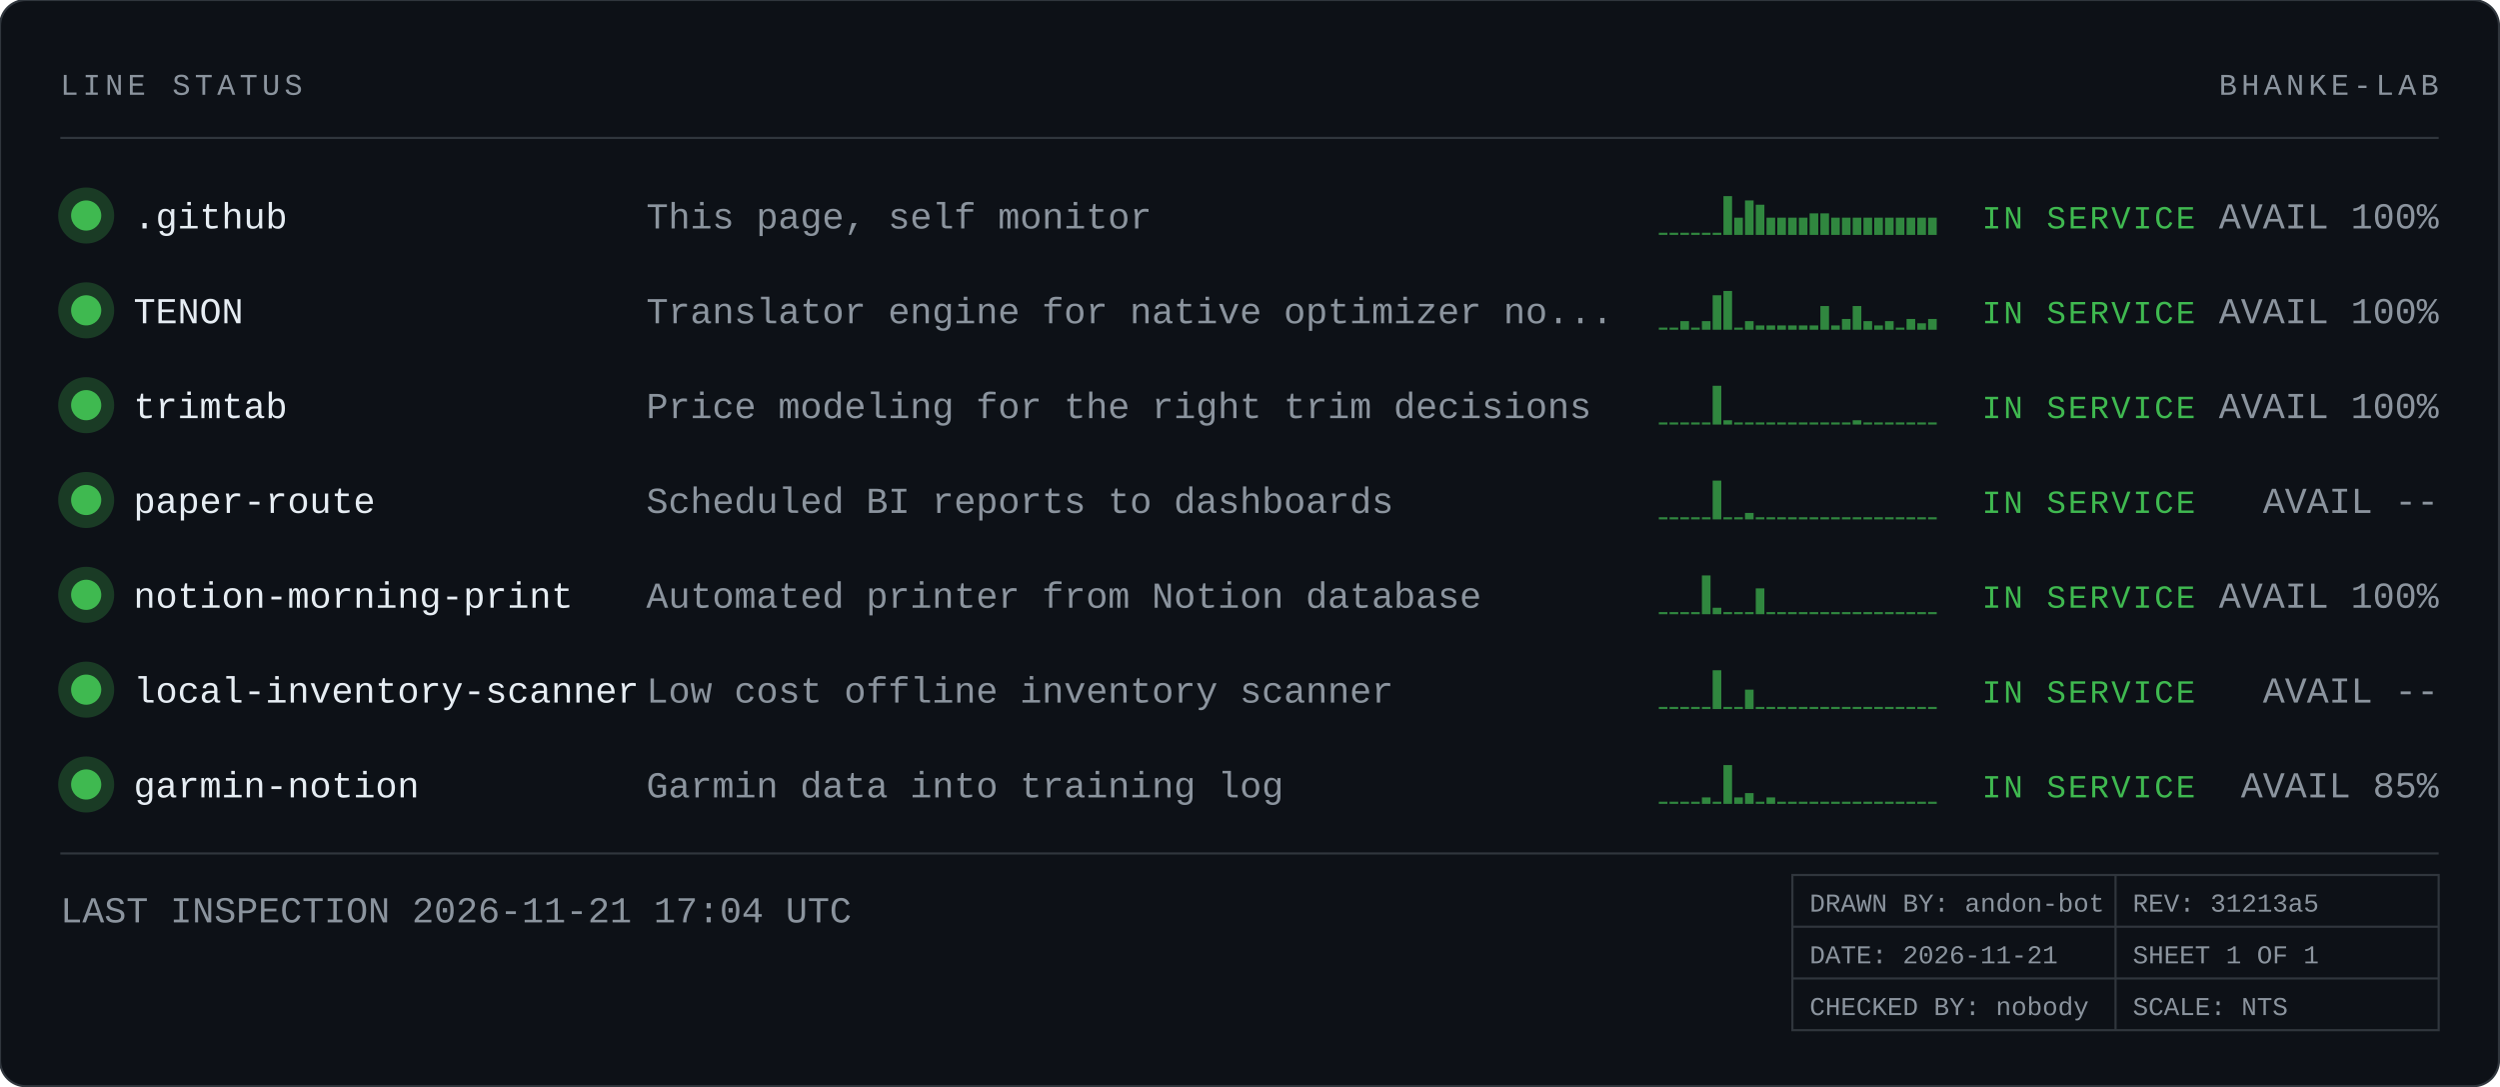
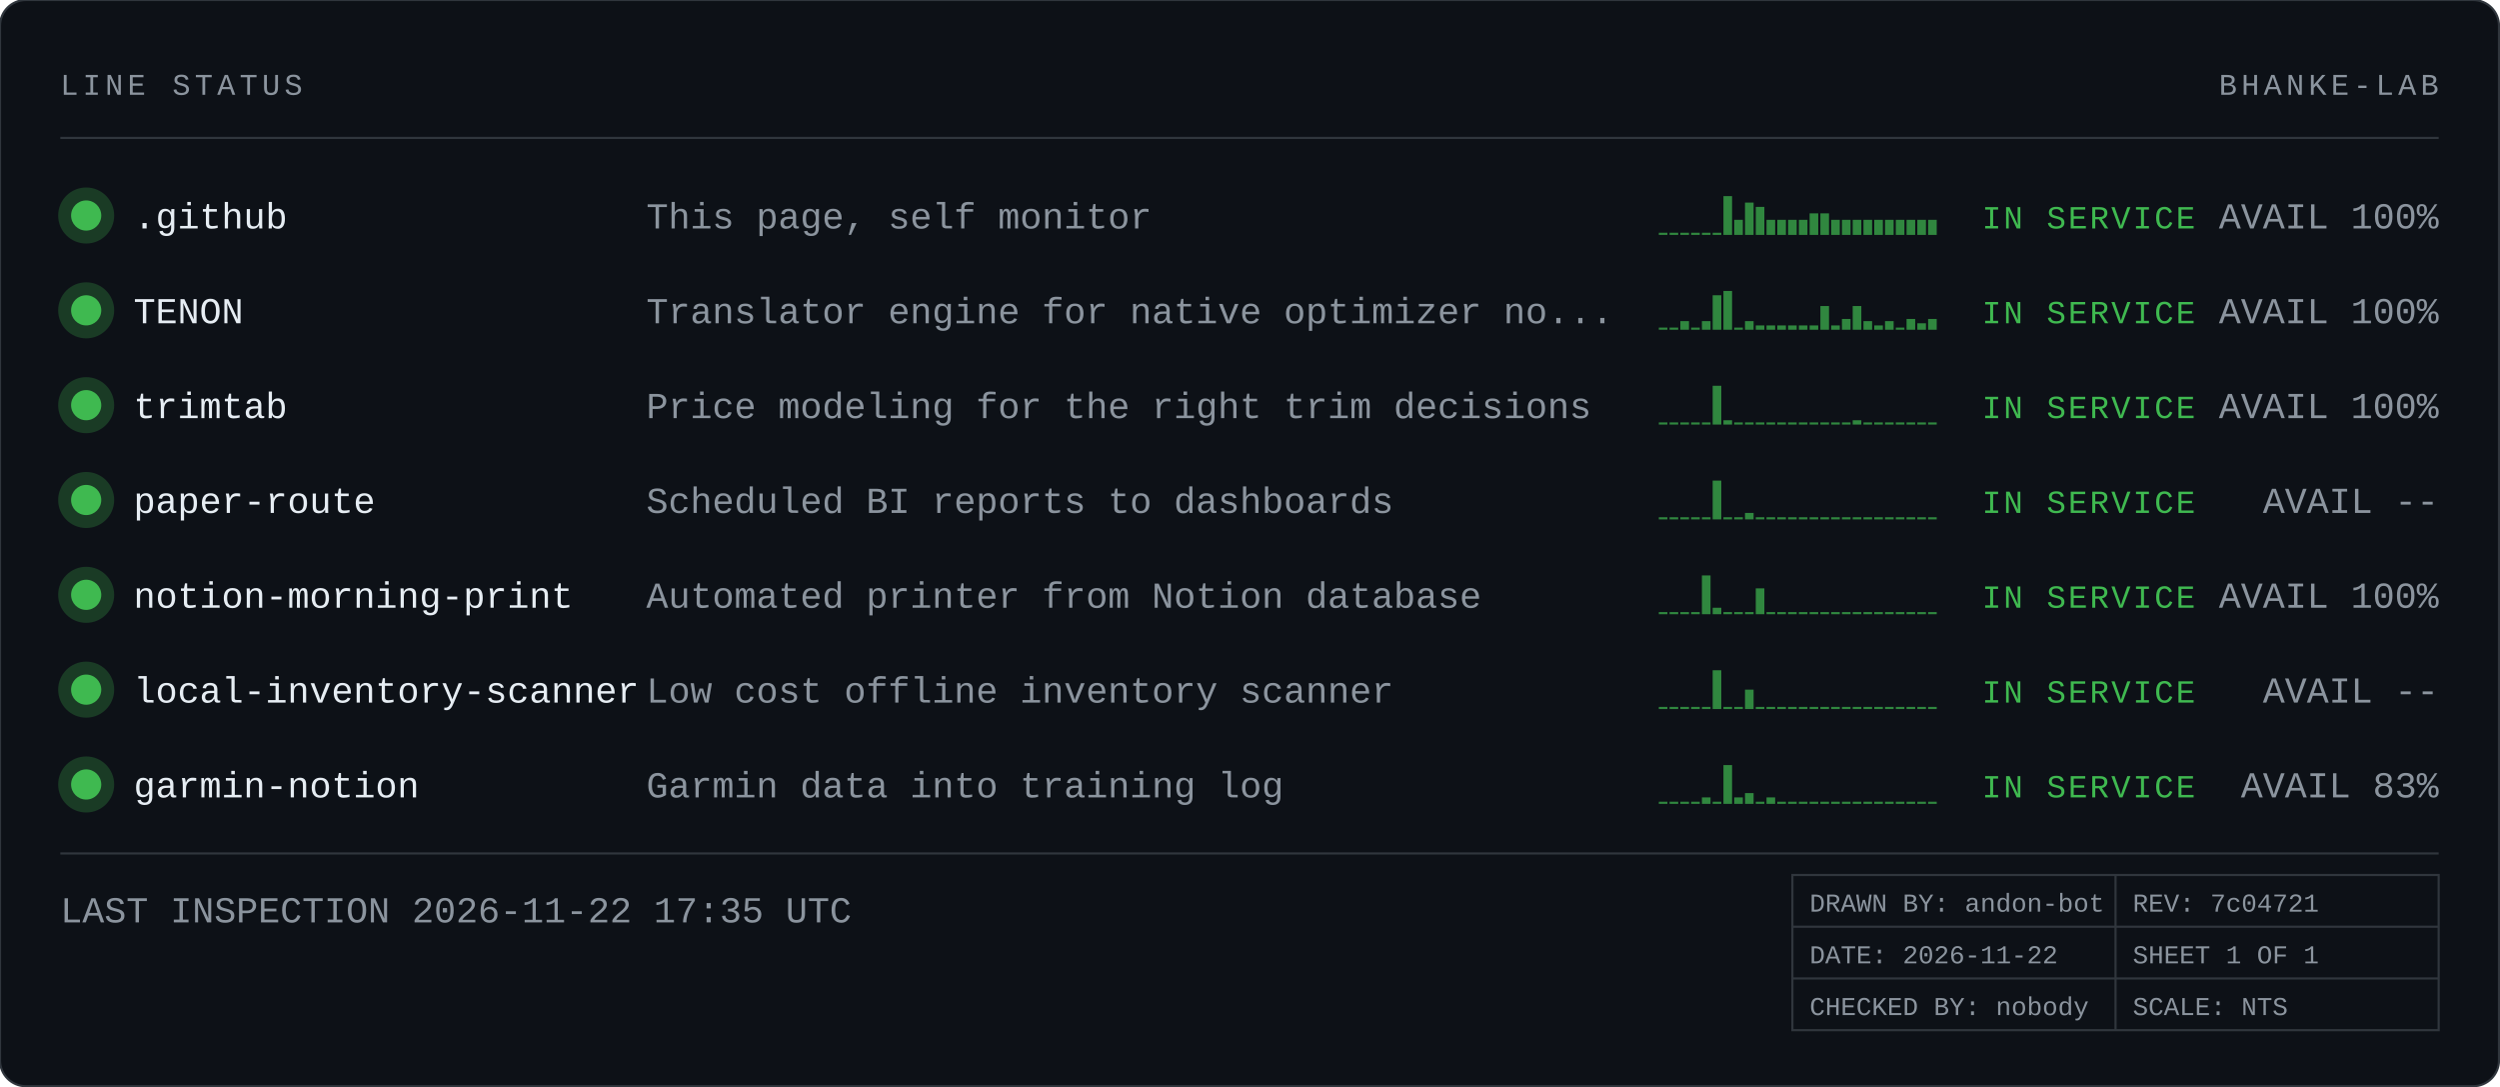
<svg xmlns="http://www.w3.org/2000/svg" width="1160" height="504" viewBox="0 0 1160 504" role="img" aria-label="Andon board">
  <style>
text { font-family: Consolas, 'Courier New', monospace; font-size: 17px; }
.hd { fill: #8b949e; font-size: 14px; letter-spacing: 2px; }
.name { fill: #e6edf3; }
.dim { fill: #8b949e; }
.st { font-size: 15px; letter-spacing: 1px; }
.tb { fill: #8b949e; font-size: 12px; }
</style>
  <rect x="0" y="0" width="1160" height="504" rx="12" fill="#0d1117" stroke="#30363d" />
  <text x="28" y="44" class="hd">LINE STATUS</text>
  <text x="1132" y="44" class="hd" text-anchor="end">BHANKE-LAB</text>
  <line x1="28" y1="64" x2="1132" y2="64" stroke="#30363d" />
  <circle cx="40" cy="100" r="13" fill="#3fb950" opacity="0.25" />
  <circle cx="40" cy="100" r="7" fill="#3fb950" />
  <text x="62" y="106" class="name">.github</text>
  <text x="300" y="106" class="dim">This page, self monitor</text>
  <rect x="770" y="108" width="4" height="1" fill="#3fb950" opacity="0.7" />
  <rect x="775" y="108" width="4" height="1" fill="#3fb950" opacity="0.7" />
  <rect x="780" y="108" width="4" height="1" fill="#3fb950" opacity="0.7" />
  <rect x="785" y="108" width="4" height="1" fill="#3fb950" opacity="0.7" />
  <rect x="790" y="108" width="4" height="1" fill="#3fb950" opacity="0.7" />
  <rect x="795" y="108" width="4" height="1" fill="#3fb950" opacity="0.7" />
  <rect x="800" y="91" width="4" height="18" fill="#3fb950" opacity="0.7" />
-   <rect x="805" y="101" width="4" height="8" fill="#3fb950" opacity="0.7" />
-   <rect x="810" y="93" width="4" height="16" fill="#3fb950" opacity="0.7" />
-   <rect x="815" y="95" width="4" height="14" fill="#3fb950" opacity="0.7" />
-   <rect x="820" y="101" width="4" height="8" fill="#3fb950" opacity="0.7" />
-   <rect x="825" y="101" width="4" height="8" fill="#3fb950" opacity="0.7" />
-   <rect x="830" y="101" width="4" height="8" fill="#3fb950" opacity="0.7" />
-   <rect x="835" y="101" width="4" height="8" fill="#3fb950" opacity="0.7" />
+   <rect x="805" y="102" width="4" height="7" fill="#3fb950" opacity="0.7" />
+   <rect x="810" y="94" width="4" height="15" fill="#3fb950" opacity="0.7" />
+   <rect x="815" y="96" width="4" height="13" fill="#3fb950" opacity="0.7" />
+   <rect x="820" y="102" width="4" height="7" fill="#3fb950" opacity="0.7" />
+   <rect x="825" y="102" width="4" height="7" fill="#3fb950" opacity="0.7" />
+   <rect x="830" y="102" width="4" height="7" fill="#3fb950" opacity="0.7" />
+   <rect x="835" y="102" width="4" height="7" fill="#3fb950" opacity="0.7" />
  <rect x="840" y="99" width="4" height="10" fill="#3fb950" opacity="0.7" />
  <rect x="845" y="99" width="4" height="10" fill="#3fb950" opacity="0.7" />
-   <rect x="850" y="101" width="4" height="8" fill="#3fb950" opacity="0.7" />
-   <rect x="855" y="101" width="4" height="8" fill="#3fb950" opacity="0.7" />
-   <rect x="860" y="101" width="4" height="8" fill="#3fb950" opacity="0.7" />
-   <rect x="865" y="101" width="4" height="8" fill="#3fb950" opacity="0.7" />
-   <rect x="870" y="101" width="4" height="8" fill="#3fb950" opacity="0.7" />
-   <rect x="875" y="101" width="4" height="8" fill="#3fb950" opacity="0.7" />
-   <rect x="880" y="101" width="4" height="8" fill="#3fb950" opacity="0.7" />
-   <rect x="885" y="101" width="4" height="8" fill="#3fb950" opacity="0.7" />
-   <rect x="890" y="101" width="4" height="8" fill="#3fb950" opacity="0.7" />
-   <rect x="895" y="101" width="4" height="8" fill="#3fb950" opacity="0.7" />
+   <rect x="850" y="102" width="4" height="7" fill="#3fb950" opacity="0.7" />
+   <rect x="855" y="102" width="4" height="7" fill="#3fb950" opacity="0.7" />
+   <rect x="860" y="102" width="4" height="7" fill="#3fb950" opacity="0.7" />
+   <rect x="865" y="102" width="4" height="7" fill="#3fb950" opacity="0.7" />
+   <rect x="870" y="102" width="4" height="7" fill="#3fb950" opacity="0.7" />
+   <rect x="875" y="102" width="4" height="7" fill="#3fb950" opacity="0.7" />
+   <rect x="880" y="102" width="4" height="7" fill="#3fb950" opacity="0.7" />
+   <rect x="885" y="102" width="4" height="7" fill="#3fb950" opacity="0.7" />
+   <rect x="890" y="102" width="4" height="7" fill="#3fb950" opacity="0.7" />
+   <rect x="895" y="102" width="4" height="7" fill="#3fb950" opacity="0.7" />
  <text x="920" y="106" class="st" fill="#3fb950">IN SERVICE</text>
  <text x="1132" y="106" class="dim" text-anchor="end">AVAIL 100%</text>
  <circle cx="40" cy="144" r="13" fill="#3fb950" opacity="0.25" />
  <circle cx="40" cy="144" r="7" fill="#3fb950" />
  <text x="62" y="150" class="name">TENON</text>
  <text x="300" y="150" class="dim">Translator engine for native optimizer no...</text>
  <rect x="770" y="152" width="4" height="1" fill="#3fb950" opacity="0.7" />
  <rect x="775" y="152" width="4" height="1" fill="#3fb950" opacity="0.7" />
  <rect x="780" y="149" width="4" height="4" fill="#3fb950" opacity="0.7" />
  <rect x="785" y="152" width="4" height="1" fill="#3fb950" opacity="0.7" />
  <rect x="790" y="149" width="4" height="4" fill="#3fb950" opacity="0.7" />
  <rect x="795" y="137" width="4" height="16" fill="#3fb950" opacity="0.7" />
  <rect x="800" y="135" width="4" height="18" fill="#3fb950" opacity="0.7" />
  <rect x="805" y="152" width="4" height="1" fill="#3fb950" opacity="0.7" />
  <rect x="810" y="149" width="4" height="4" fill="#3fb950" opacity="0.7" />
  <rect x="815" y="151" width="4" height="2" fill="#3fb950" opacity="0.7" />
  <rect x="820" y="151" width="4" height="2" fill="#3fb950" opacity="0.7" />
  <rect x="825" y="151" width="4" height="2" fill="#3fb950" opacity="0.7" />
  <rect x="830" y="151" width="4" height="2" fill="#3fb950" opacity="0.7" />
  <rect x="835" y="151" width="4" height="2" fill="#3fb950" opacity="0.7" />
  <rect x="840" y="151" width="4" height="2" fill="#3fb950" opacity="0.7" />
  <rect x="845" y="142" width="4" height="11" fill="#3fb950" opacity="0.7" />
  <rect x="850" y="151" width="4" height="2" fill="#3fb950" opacity="0.7" />
  <rect x="855" y="148" width="4" height="5" fill="#3fb950" opacity="0.7" />
  <rect x="860" y="142" width="4" height="11" fill="#3fb950" opacity="0.7" />
  <rect x="865" y="149" width="4" height="4" fill="#3fb950" opacity="0.7" />
  <rect x="870" y="151" width="4" height="2" fill="#3fb950" opacity="0.7" />
  <rect x="875" y="149" width="4" height="4" fill="#3fb950" opacity="0.7" />
  <rect x="880" y="152" width="4" height="1" fill="#3fb950" opacity="0.7" />
  <rect x="885" y="148" width="4" height="5" fill="#3fb950" opacity="0.7" />
  <rect x="890" y="150" width="4" height="3" fill="#3fb950" opacity="0.7" />
  <rect x="895" y="148" width="4" height="5" fill="#3fb950" opacity="0.7" />
  <text x="920" y="150" class="st" fill="#3fb950">IN SERVICE</text>
  <text x="1132" y="150" class="dim" text-anchor="end">AVAIL 100%</text>
  <circle cx="40" cy="188" r="13" fill="#3fb950" opacity="0.25" />
  <circle cx="40" cy="188" r="7" fill="#3fb950" />
  <text x="62" y="194" class="name">trimtab</text>
  <text x="300" y="194" class="dim">Price modeling for the right trim decisions</text>
  <rect x="770" y="196" width="4" height="1" fill="#3fb950" opacity="0.7" />
  <rect x="775" y="196" width="4" height="1" fill="#3fb950" opacity="0.7" />
  <rect x="780" y="196" width="4" height="1" fill="#3fb950" opacity="0.7" />
  <rect x="785" y="196" width="4" height="1" fill="#3fb950" opacity="0.7" />
  <rect x="790" y="196" width="4" height="1" fill="#3fb950" opacity="0.7" />
  <rect x="795" y="179" width="4" height="18" fill="#3fb950" opacity="0.7" />
  <rect x="800" y="195" width="4" height="2" fill="#3fb950" opacity="0.7" />
  <rect x="805" y="196" width="4" height="1" fill="#3fb950" opacity="0.7" />
  <rect x="810" y="196" width="4" height="1" fill="#3fb950" opacity="0.7" />
  <rect x="815" y="196" width="4" height="1" fill="#3fb950" opacity="0.7" />
  <rect x="820" y="196" width="4" height="1" fill="#3fb950" opacity="0.7" />
  <rect x="825" y="196" width="4" height="1" fill="#3fb950" opacity="0.7" />
  <rect x="830" y="196" width="4" height="1" fill="#3fb950" opacity="0.7" />
  <rect x="835" y="196" width="4" height="1" fill="#3fb950" opacity="0.7" />
  <rect x="840" y="196" width="4" height="1" fill="#3fb950" opacity="0.7" />
  <rect x="845" y="196" width="4" height="1" fill="#3fb950" opacity="0.7" />
  <rect x="850" y="196" width="4" height="1" fill="#3fb950" opacity="0.7" />
  <rect x="855" y="196" width="4" height="1" fill="#3fb950" opacity="0.7" />
  <rect x="860" y="195" width="4" height="2" fill="#3fb950" opacity="0.7" />
  <rect x="865" y="196" width="4" height="1" fill="#3fb950" opacity="0.7" />
  <rect x="870" y="196" width="4" height="1" fill="#3fb950" opacity="0.7" />
  <rect x="875" y="196" width="4" height="1" fill="#3fb950" opacity="0.7" />
  <rect x="880" y="196" width="4" height="1" fill="#3fb950" opacity="0.7" />
  <rect x="885" y="196" width="4" height="1" fill="#3fb950" opacity="0.7" />
  <rect x="890" y="196" width="4" height="1" fill="#3fb950" opacity="0.7" />
  <rect x="895" y="196" width="4" height="1" fill="#3fb950" opacity="0.7" />
  <text x="920" y="194" class="st" fill="#3fb950">IN SERVICE</text>
  <text x="1132" y="194" class="dim" text-anchor="end">AVAIL 100%</text>
  <circle cx="40" cy="232" r="13" fill="#3fb950" opacity="0.25" />
  <circle cx="40" cy="232" r="7" fill="#3fb950" />
  <text x="62" y="238" class="name">paper-route</text>
  <text x="300" y="238" class="dim">Scheduled BI reports to dashboards</text>
  <rect x="770" y="240" width="4" height="1" fill="#3fb950" opacity="0.7" />
  <rect x="775" y="240" width="4" height="1" fill="#3fb950" opacity="0.7" />
  <rect x="780" y="240" width="4" height="1" fill="#3fb950" opacity="0.7" />
  <rect x="785" y="240" width="4" height="1" fill="#3fb950" opacity="0.7" />
  <rect x="790" y="240" width="4" height="1" fill="#3fb950" opacity="0.7" />
  <rect x="795" y="223" width="4" height="18" fill="#3fb950" opacity="0.7" />
  <rect x="800" y="240" width="4" height="1" fill="#3fb950" opacity="0.7" />
  <rect x="805" y="240" width="4" height="1" fill="#3fb950" opacity="0.7" />
  <rect x="810" y="238" width="4" height="3" fill="#3fb950" opacity="0.7" />
  <rect x="815" y="240" width="4" height="1" fill="#3fb950" opacity="0.7" />
  <rect x="820" y="240" width="4" height="1" fill="#3fb950" opacity="0.7" />
  <rect x="825" y="240" width="4" height="1" fill="#3fb950" opacity="0.7" />
  <rect x="830" y="240" width="4" height="1" fill="#3fb950" opacity="0.7" />
  <rect x="835" y="240" width="4" height="1" fill="#3fb950" opacity="0.7" />
  <rect x="840" y="240" width="4" height="1" fill="#3fb950" opacity="0.7" />
  <rect x="845" y="240" width="4" height="1" fill="#3fb950" opacity="0.7" />
  <rect x="850" y="240" width="4" height="1" fill="#3fb950" opacity="0.7" />
  <rect x="855" y="240" width="4" height="1" fill="#3fb950" opacity="0.7" />
  <rect x="860" y="240" width="4" height="1" fill="#3fb950" opacity="0.7" />
  <rect x="865" y="240" width="4" height="1" fill="#3fb950" opacity="0.7" />
  <rect x="870" y="240" width="4" height="1" fill="#3fb950" opacity="0.7" />
  <rect x="875" y="240" width="4" height="1" fill="#3fb950" opacity="0.7" />
  <rect x="880" y="240" width="4" height="1" fill="#3fb950" opacity="0.7" />
  <rect x="885" y="240" width="4" height="1" fill="#3fb950" opacity="0.7" />
  <rect x="890" y="240" width="4" height="1" fill="#3fb950" opacity="0.7" />
  <rect x="895" y="240" width="4" height="1" fill="#3fb950" opacity="0.7" />
  <text x="920" y="238" class="st" fill="#3fb950">IN SERVICE</text>
  <text x="1132" y="238" class="dim" text-anchor="end">AVAIL --</text>
  <circle cx="40" cy="276" r="13" fill="#3fb950" opacity="0.25" />
  <circle cx="40" cy="276" r="7" fill="#3fb950" />
  <text x="62" y="282" class="name">notion-morning-print</text>
  <text x="300" y="282" class="dim">Automated printer from Notion database</text>
  <rect x="770" y="284" width="4" height="1" fill="#3fb950" opacity="0.7" />
  <rect x="775" y="284" width="4" height="1" fill="#3fb950" opacity="0.7" />
  <rect x="780" y="284" width="4" height="1" fill="#3fb950" opacity="0.7" />
  <rect x="785" y="284" width="4" height="1" fill="#3fb950" opacity="0.7" />
  <rect x="790" y="267" width="4" height="18" fill="#3fb950" opacity="0.7" />
  <rect x="795" y="282" width="4" height="3" fill="#3fb950" opacity="0.7" />
  <rect x="800" y="284" width="4" height="1" fill="#3fb950" opacity="0.7" />
  <rect x="805" y="284" width="4" height="1" fill="#3fb950" opacity="0.7" />
  <rect x="810" y="284" width="4" height="1" fill="#3fb950" opacity="0.7" />
  <rect x="815" y="273" width="4" height="12" fill="#3fb950" opacity="0.7" />
  <rect x="820" y="284" width="4" height="1" fill="#3fb950" opacity="0.7" />
  <rect x="825" y="284" width="4" height="1" fill="#3fb950" opacity="0.7" />
  <rect x="830" y="284" width="4" height="1" fill="#3fb950" opacity="0.7" />
  <rect x="835" y="284" width="4" height="1" fill="#3fb950" opacity="0.7" />
  <rect x="840" y="284" width="4" height="1" fill="#3fb950" opacity="0.7" />
  <rect x="845" y="284" width="4" height="1" fill="#3fb950" opacity="0.7" />
  <rect x="850" y="284" width="4" height="1" fill="#3fb950" opacity="0.7" />
  <rect x="855" y="284" width="4" height="1" fill="#3fb950" opacity="0.7" />
  <rect x="860" y="284" width="4" height="1" fill="#3fb950" opacity="0.7" />
  <rect x="865" y="284" width="4" height="1" fill="#3fb950" opacity="0.7" />
  <rect x="870" y="284" width="4" height="1" fill="#3fb950" opacity="0.7" />
  <rect x="875" y="284" width="4" height="1" fill="#3fb950" opacity="0.7" />
  <rect x="880" y="284" width="4" height="1" fill="#3fb950" opacity="0.7" />
  <rect x="885" y="284" width="4" height="1" fill="#3fb950" opacity="0.7" />
  <rect x="890" y="284" width="4" height="1" fill="#3fb950" opacity="0.7" />
  <rect x="895" y="284" width="4" height="1" fill="#3fb950" opacity="0.7" />
  <text x="920" y="282" class="st" fill="#3fb950">IN SERVICE</text>
  <text x="1132" y="282" class="dim" text-anchor="end">AVAIL 100%</text>
  <circle cx="40" cy="320" r="13" fill="#3fb950" opacity="0.25" />
  <circle cx="40" cy="320" r="7" fill="#3fb950" />
  <text x="62" y="326" class="name">local-inventory-scanner</text>
  <text x="300" y="326" class="dim">Low cost offline inventory scanner</text>
  <rect x="770" y="328" width="4" height="1" fill="#3fb950" opacity="0.7" />
  <rect x="775" y="328" width="4" height="1" fill="#3fb950" opacity="0.7" />
  <rect x="780" y="328" width="4" height="1" fill="#3fb950" opacity="0.7" />
  <rect x="785" y="328" width="4" height="1" fill="#3fb950" opacity="0.7" />
  <rect x="790" y="328" width="4" height="1" fill="#3fb950" opacity="0.7" />
  <rect x="795" y="311" width="4" height="18" fill="#3fb950" opacity="0.7" />
  <rect x="800" y="328" width="4" height="1" fill="#3fb950" opacity="0.7" />
  <rect x="805" y="328" width="4" height="1" fill="#3fb950" opacity="0.7" />
  <rect x="810" y="320" width="4" height="9" fill="#3fb950" opacity="0.7" />
  <rect x="815" y="328" width="4" height="1" fill="#3fb950" opacity="0.7" />
  <rect x="820" y="328" width="4" height="1" fill="#3fb950" opacity="0.7" />
  <rect x="825" y="328" width="4" height="1" fill="#3fb950" opacity="0.7" />
  <rect x="830" y="328" width="4" height="1" fill="#3fb950" opacity="0.7" />
  <rect x="835" y="328" width="4" height="1" fill="#3fb950" opacity="0.7" />
  <rect x="840" y="328" width="4" height="1" fill="#3fb950" opacity="0.7" />
  <rect x="845" y="328" width="4" height="1" fill="#3fb950" opacity="0.7" />
  <rect x="850" y="328" width="4" height="1" fill="#3fb950" opacity="0.7" />
  <rect x="855" y="328" width="4" height="1" fill="#3fb950" opacity="0.7" />
  <rect x="860" y="328" width="4" height="1" fill="#3fb950" opacity="0.7" />
  <rect x="865" y="328" width="4" height="1" fill="#3fb950" opacity="0.7" />
  <rect x="870" y="328" width="4" height="1" fill="#3fb950" opacity="0.7" />
  <rect x="875" y="328" width="4" height="1" fill="#3fb950" opacity="0.7" />
  <rect x="880" y="328" width="4" height="1" fill="#3fb950" opacity="0.7" />
  <rect x="885" y="328" width="4" height="1" fill="#3fb950" opacity="0.7" />
  <rect x="890" y="328" width="4" height="1" fill="#3fb950" opacity="0.7" />
  <rect x="895" y="328" width="4" height="1" fill="#3fb950" opacity="0.7" />
  <text x="920" y="326" class="st" fill="#3fb950">IN SERVICE</text>
  <text x="1132" y="326" class="dim" text-anchor="end">AVAIL --</text>
  <circle cx="40" cy="364" r="13" fill="#3fb950" opacity="0.25" />
  <circle cx="40" cy="364" r="7" fill="#3fb950" />
  <text x="62" y="370" class="name">garmin-notion</text>
  <text x="300" y="370" class="dim">Garmin data into training log</text>
  <rect x="770" y="372" width="4" height="1" fill="#3fb950" opacity="0.7" />
  <rect x="775" y="372" width="4" height="1" fill="#3fb950" opacity="0.7" />
  <rect x="780" y="372" width="4" height="1" fill="#3fb950" opacity="0.7" />
  <rect x="785" y="372" width="4" height="1" fill="#3fb950" opacity="0.7" />
  <rect x="790" y="370" width="4" height="3" fill="#3fb950" opacity="0.7" />
  <rect x="795" y="372" width="4" height="1" fill="#3fb950" opacity="0.7" />
  <rect x="800" y="355" width="4" height="18" fill="#3fb950" opacity="0.7" />
  <rect x="805" y="370" width="4" height="3" fill="#3fb950" opacity="0.7" />
  <rect x="810" y="368" width="4" height="5" fill="#3fb950" opacity="0.7" />
  <rect x="815" y="372" width="4" height="1" fill="#3fb950" opacity="0.7" />
  <rect x="820" y="370" width="4" height="3" fill="#3fb950" opacity="0.7" />
  <rect x="825" y="372" width="4" height="1" fill="#3fb950" opacity="0.7" />
  <rect x="830" y="372" width="4" height="1" fill="#3fb950" opacity="0.7" />
  <rect x="835" y="372" width="4" height="1" fill="#3fb950" opacity="0.7" />
  <rect x="840" y="372" width="4" height="1" fill="#3fb950" opacity="0.7" />
  <rect x="845" y="372" width="4" height="1" fill="#3fb950" opacity="0.7" />
  <rect x="850" y="372" width="4" height="1" fill="#3fb950" opacity="0.7" />
  <rect x="855" y="372" width="4" height="1" fill="#3fb950" opacity="0.7" />
  <rect x="860" y="372" width="4" height="1" fill="#3fb950" opacity="0.7" />
  <rect x="865" y="372" width="4" height="1" fill="#3fb950" opacity="0.7" />
  <rect x="870" y="372" width="4" height="1" fill="#3fb950" opacity="0.7" />
  <rect x="875" y="372" width="4" height="1" fill="#3fb950" opacity="0.7" />
  <rect x="880" y="372" width="4" height="1" fill="#3fb950" opacity="0.7" />
  <rect x="885" y="372" width="4" height="1" fill="#3fb950" opacity="0.7" />
  <rect x="890" y="372" width="4" height="1" fill="#3fb950" opacity="0.7" />
  <rect x="895" y="372" width="4" height="1" fill="#3fb950" opacity="0.7" />
  <text x="920" y="370" class="st" fill="#3fb950">IN SERVICE</text>
-   <text x="1132" y="370" class="dim" text-anchor="end">AVAIL 85%</text>
+   <text x="1132" y="370" class="dim" text-anchor="end">AVAIL 83%</text>
  <line x1="28" y1="396" x2="1132" y2="396" stroke="#30363d" />
-   <text x="28" y="428" class="dim">LAST INSPECTION 2026-11-21 17:04 UTC</text>
+   <text x="28" y="428" class="dim">LAST INSPECTION 2026-11-22 17:35 UTC</text>
  <rect x="832" y="406" width="300" height="72" fill="none" stroke="#30363d" />
  <line x1="832" y1="430" x2="1132" y2="430" stroke="#30363d" />
  <line x1="832" y1="454" x2="1132" y2="454" stroke="#30363d" />
  <line x1="982" y1="406" x2="982" y2="478" stroke="#30363d" />
  <text x="840" y="423" class="tb">DRAWN BY: andon-bot</text>
-   <text x="990" y="423" class="tb">REV: 31213a5</text>
-   <text x="840" y="447" class="tb">DATE: 2026-11-21</text>
+   <text x="990" y="423" class="tb">REV: 7c04721</text>
+   <text x="840" y="447" class="tb">DATE: 2026-11-22</text>
  <text x="990" y="447" class="tb">SHEET 1 OF 1</text>
  <text x="840" y="471" class="tb">CHECKED BY: nobody</text>
  <text x="990" y="471" class="tb">SCALE: NTS</text>
</svg>
